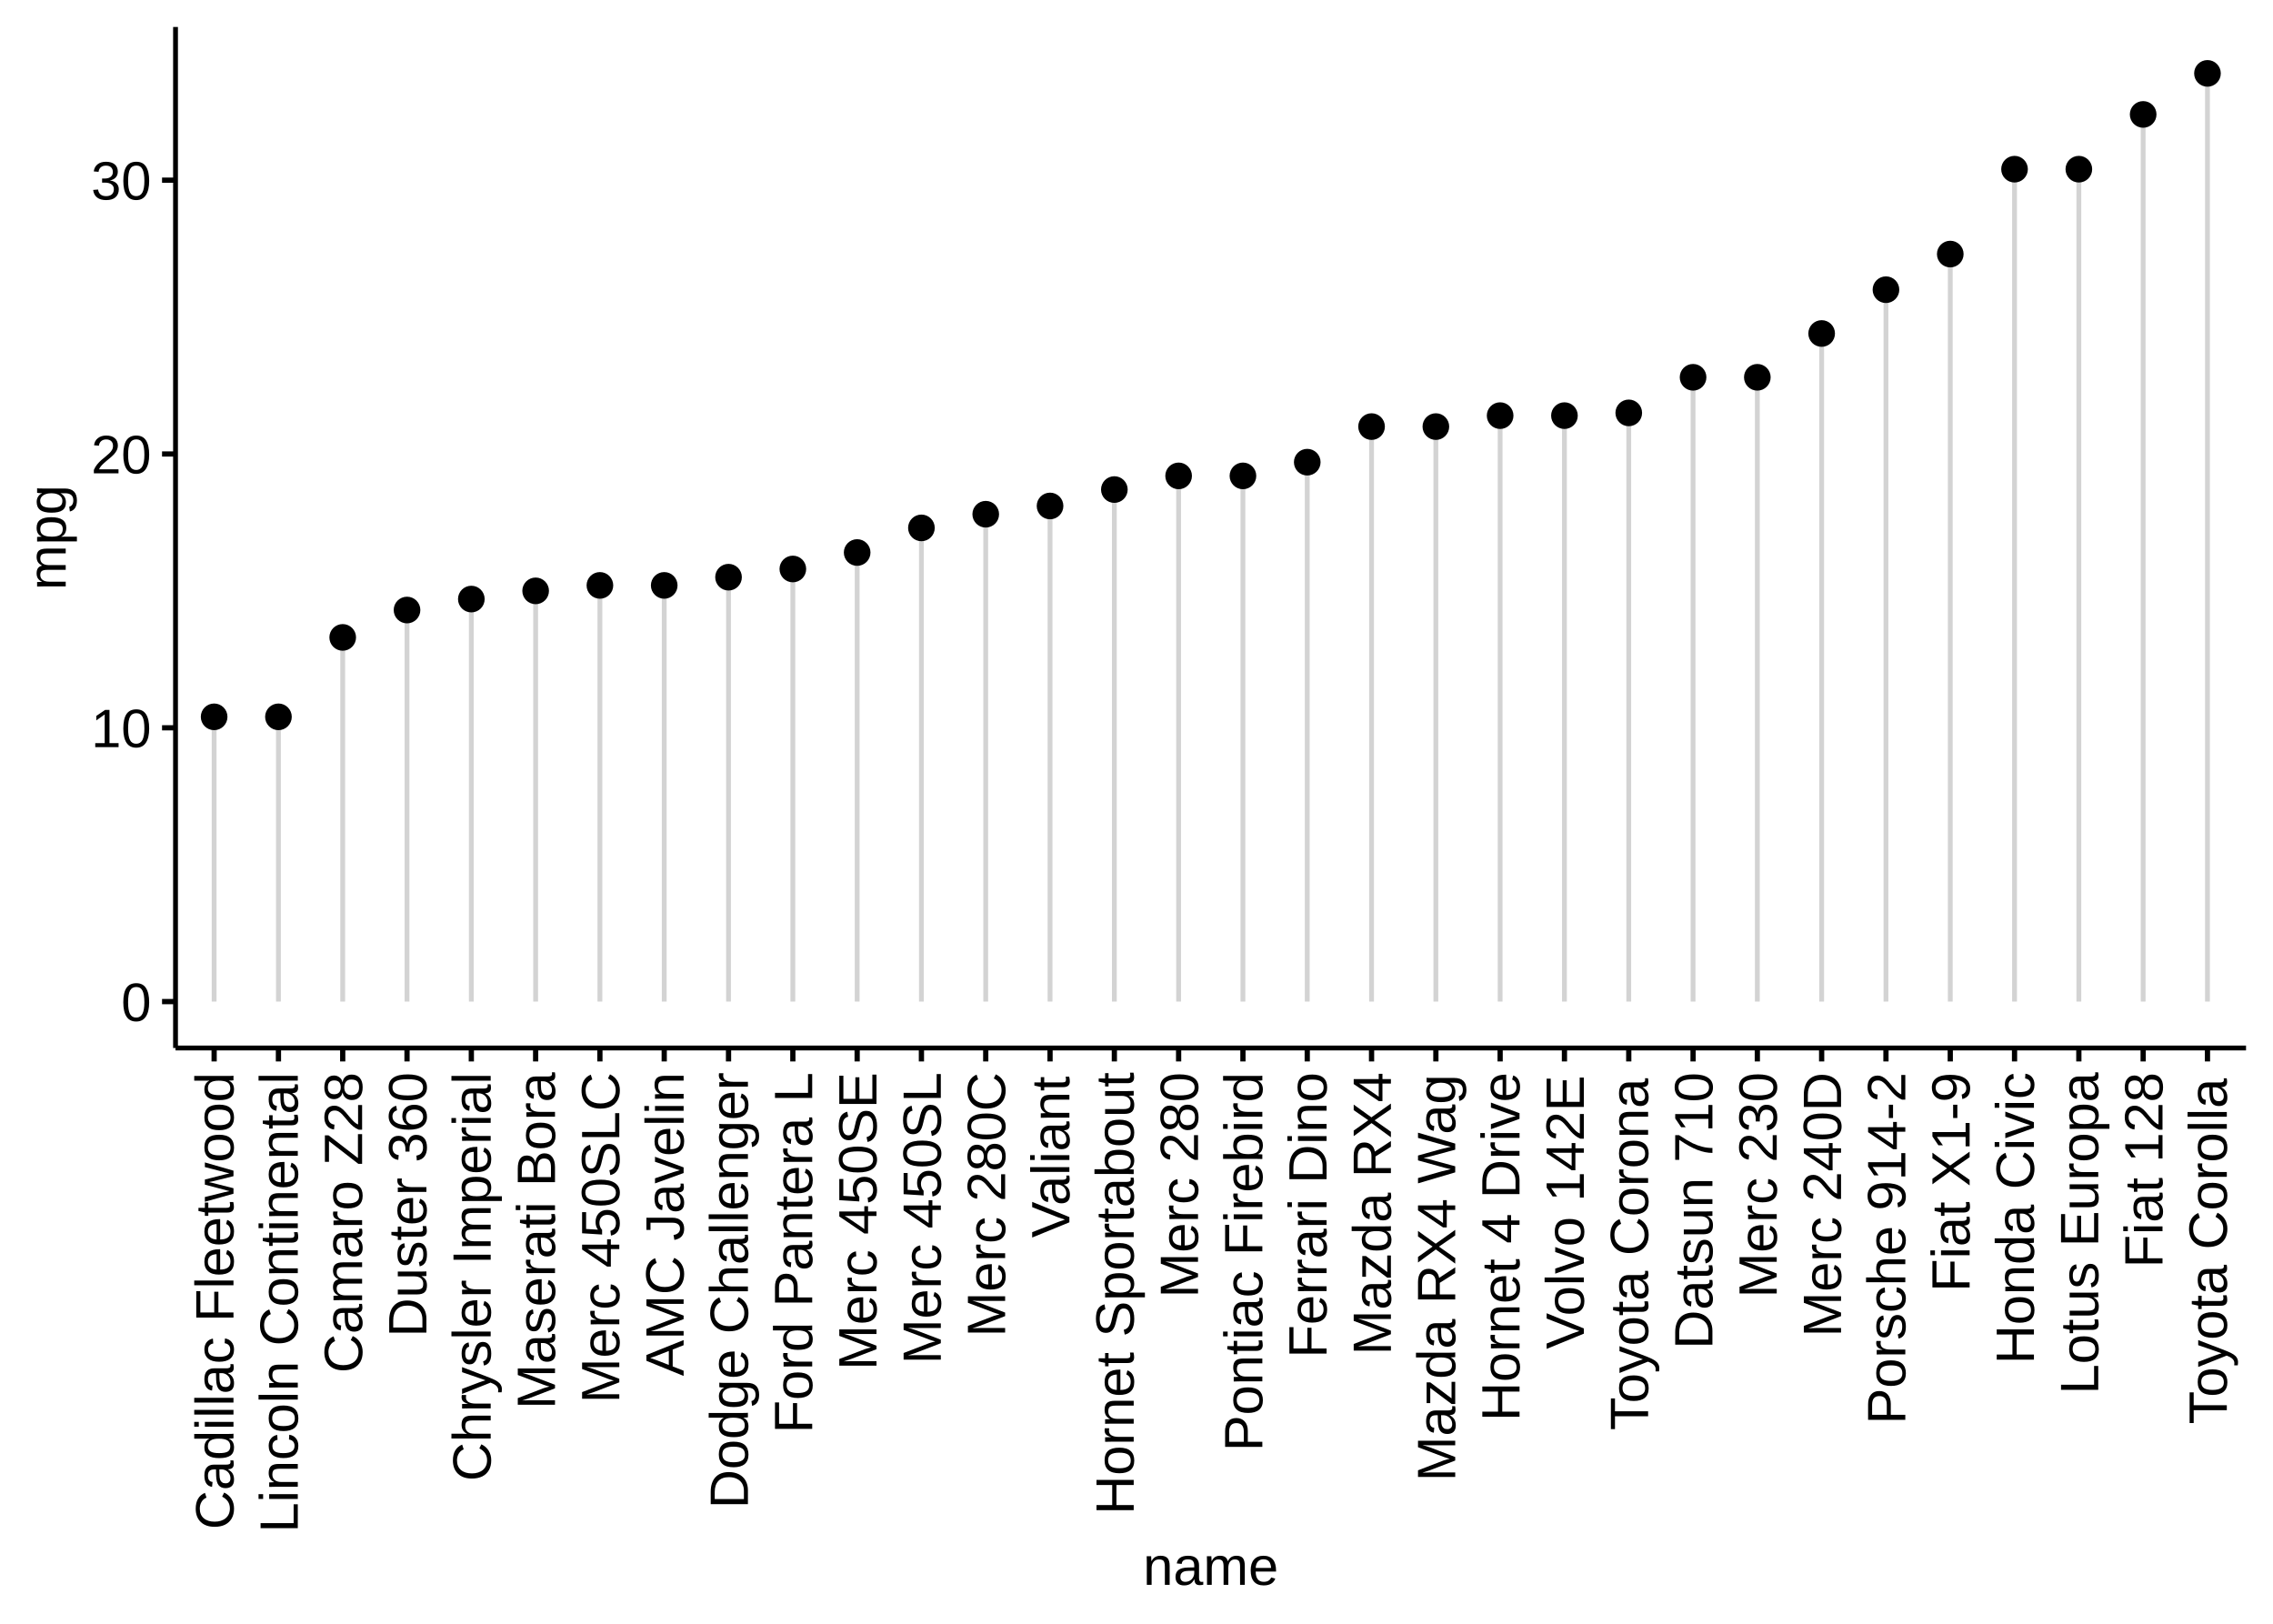
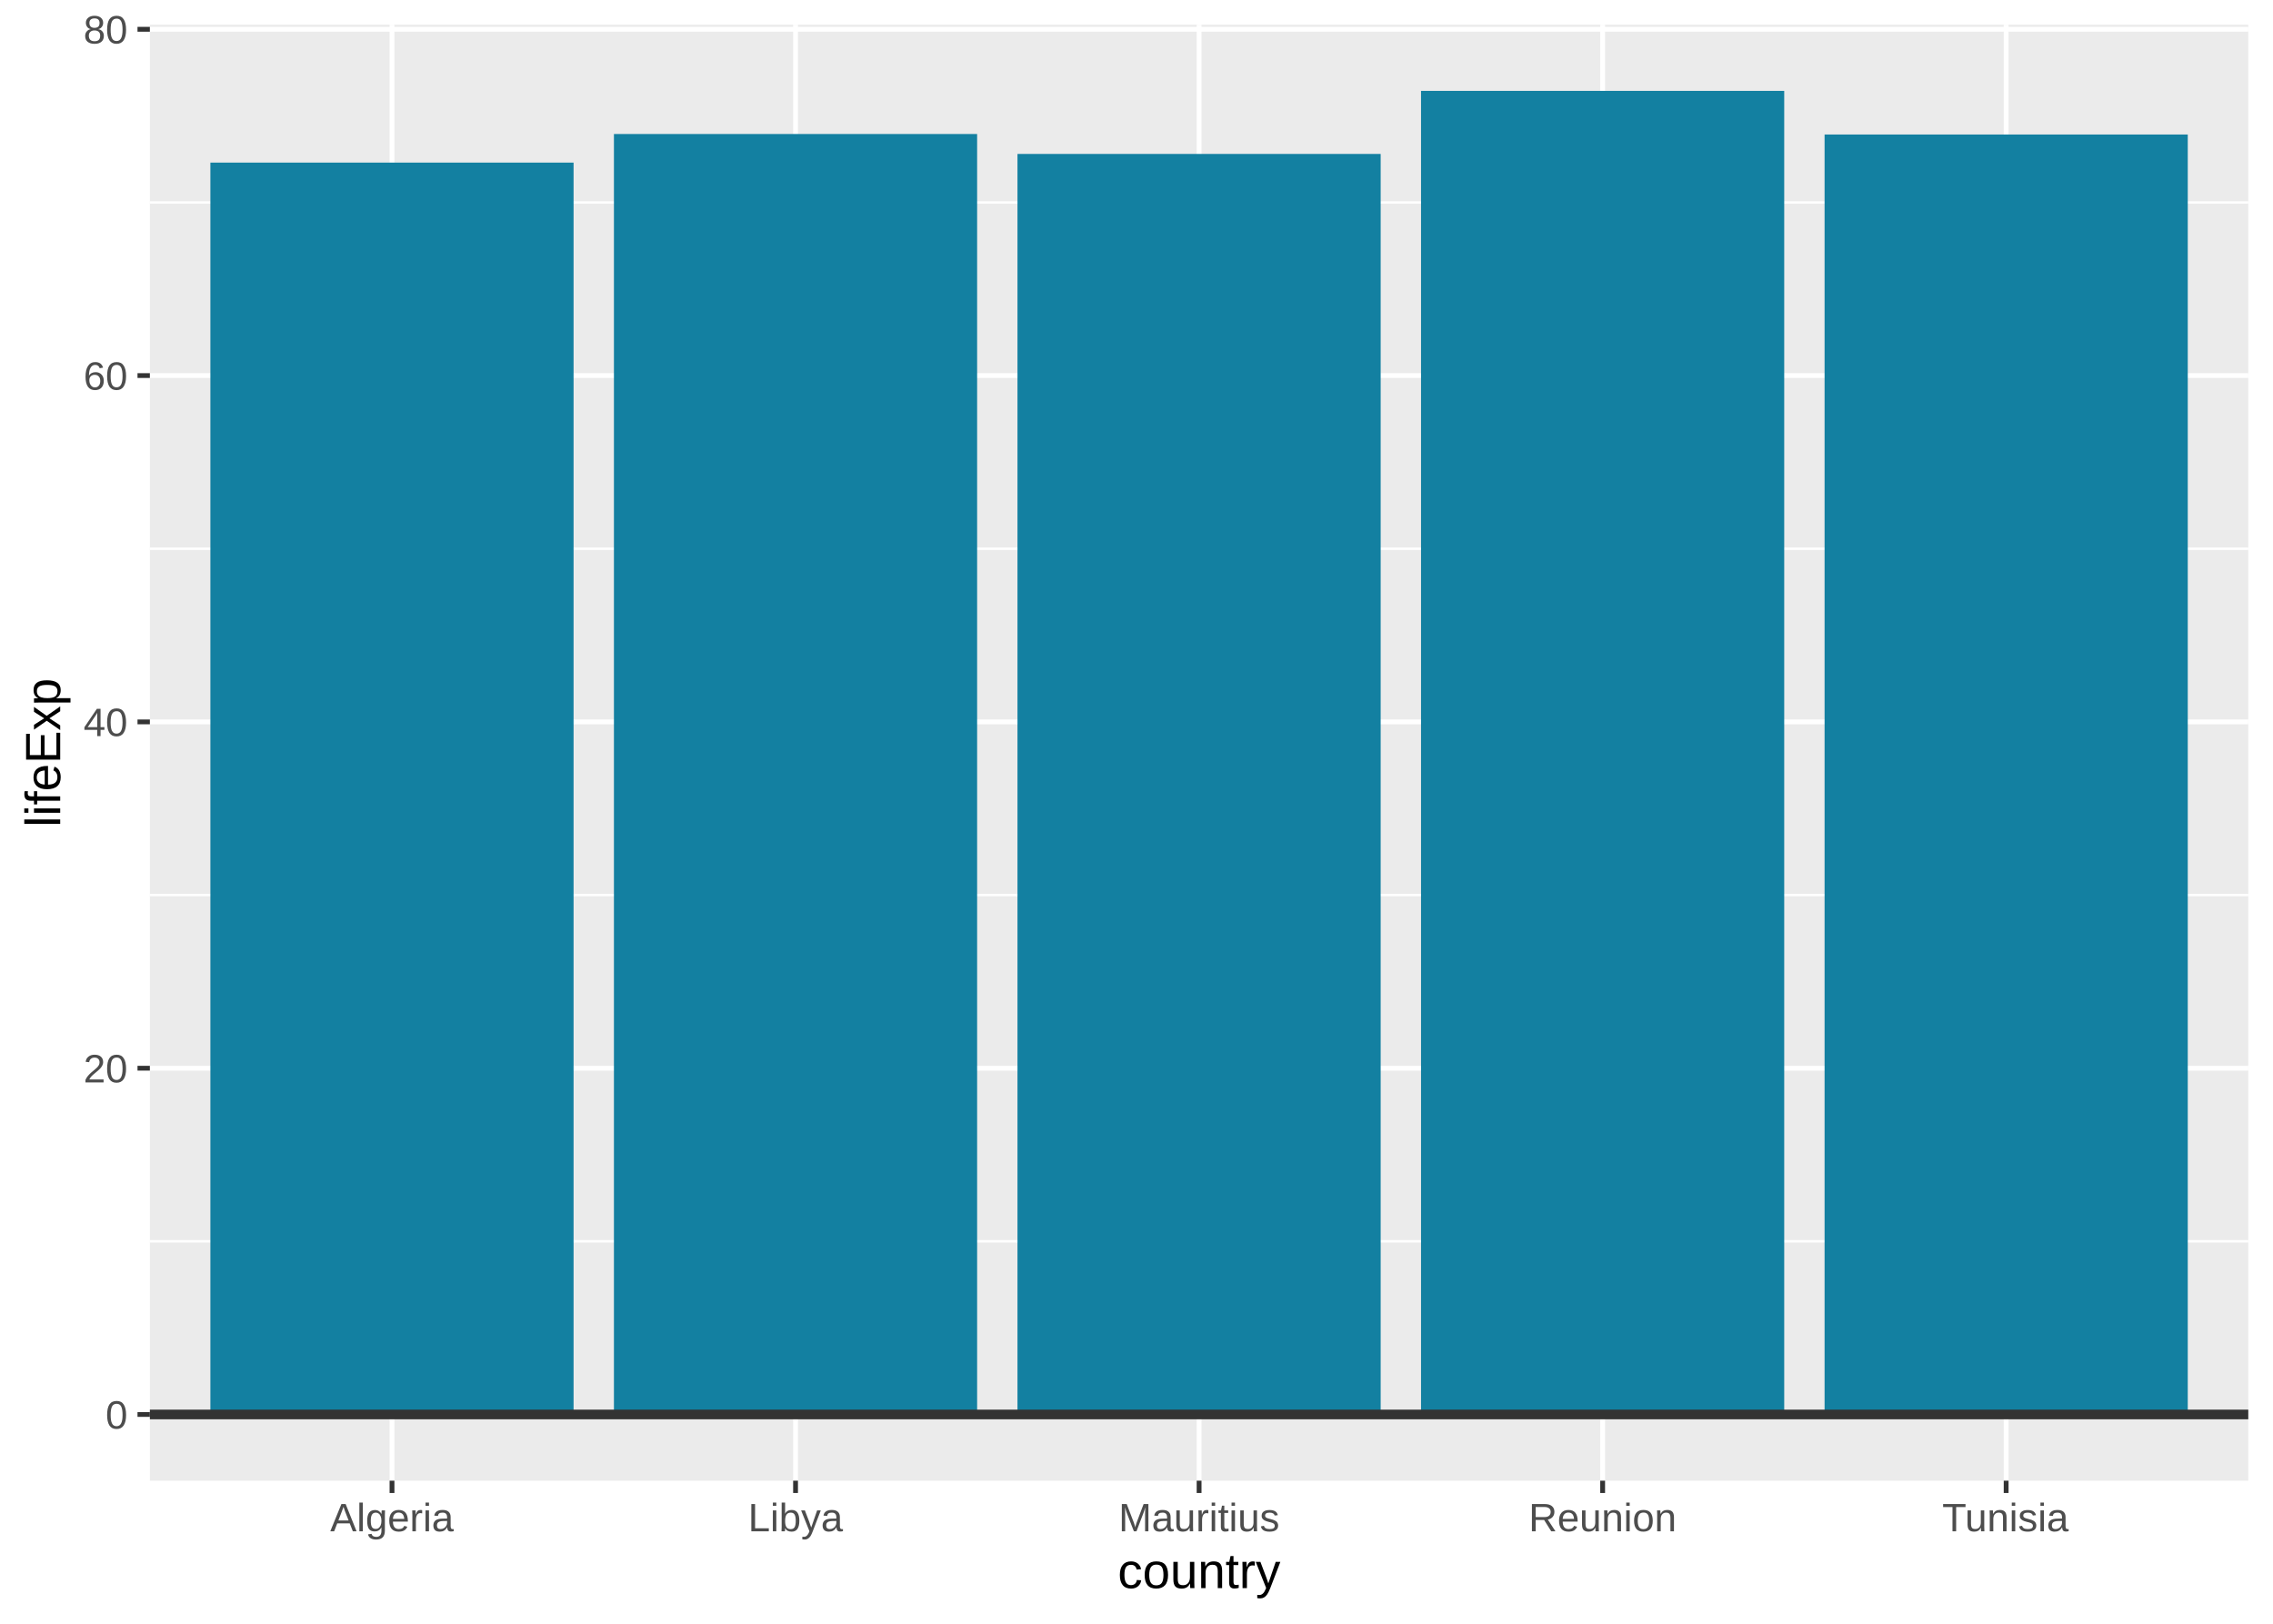
<svg xmlns="http://www.w3.org/2000/svg" viewBox="0 0 504.00 360.00">
  <defs>
    <style type="text/css">
    line, polyline, polygon, path, rect, circle {
      fill: none;
      stroke: #000000;
      stroke-linecap: round;
      stroke-linejoin: round;
      stroke-miterlimit: 10.00;
    }
  </style>
  </defs>
  <rect width="100%" height="100%" style="stroke: none; fill: #FFFFFF;" />
-   <rect x="0.00" y="0.00" width="504.00" height="360.00" style="stroke-width: 1.16; stroke: #FFFFFF; fill: #FFFFFF;" />
+   <rect x="0.00" y="0.00" width="504.00" height="360.00" style="stroke-width: 1.07; stroke: #FFFFFF; fill: #FFFFFF;" />
  <defs>
-     <clipPath id="cpMzguOTJ8NDk4LjAyfDIzMi4zNXw1Ljk4">
-       <rect x="38.92" y="5.98" width="459.10" height="226.38" />
+     <clipPath id="cpMzMuMjN8NDk4LjUyfDMyOC4yOHw1LjQ4">
+       <rect x="33.23" y="5.48" width="465.29" height="322.80" />
    </clipPath>
  </defs>
-   <rect x="38.92" y="5.98" width="459.10" height="226.38" style="stroke-width: 1.16; stroke: none; fill: #FFFFFF;" clip-path="url(#cpMzguOTJ8NDk4LjAyfDIzMi4zNXw1Ljk4)" />
-   <line x1="47.48" y1="222.06" x2="47.48" y2="158.93" style="stroke-width: 1.07; stroke: #D3D3D3; stroke-linecap: butt;" clip-path="url(#cpMzguOTJ8NDk4LjAyfDIzMi4zNXw1Ljk4)" />
-   <line x1="61.74" y1="222.06" x2="61.74" y2="158.93" style="stroke-width: 1.07; stroke: #D3D3D3; stroke-linecap: butt;" clip-path="url(#cpMzguOTJ8NDk4LjAyfDIzMi4zNXw1Ljk4)" />
-   <line x1="75.99" y1="222.06" x2="75.99" y2="141.32" style="stroke-width: 1.07; stroke: #D3D3D3; stroke-linecap: butt;" clip-path="url(#cpMzguOTJ8NDk4LjAyfDIzMi4zNXw1Ljk4)" />
-   <line x1="90.25" y1="222.06" x2="90.25" y2="135.25" style="stroke-width: 1.07; stroke: #D3D3D3; stroke-linecap: butt;" clip-path="url(#cpMzguOTJ8NDk4LjAyfDIzMi4zNXw1Ljk4)" />
-   <line x1="104.51" y1="222.06" x2="104.51" y2="132.82" style="stroke-width: 1.07; stroke: #D3D3D3; stroke-linecap: butt;" clip-path="url(#cpMzguOTJ8NDk4LjAyfDIzMi4zNXw1Ljk4)" />
-   <line x1="118.77" y1="222.06" x2="118.77" y2="131.00" style="stroke-width: 1.07; stroke: #D3D3D3; stroke-linecap: butt;" clip-path="url(#cpMzguOTJ8NDk4LjAyfDIzMi4zNXw1Ljk4)" />
-   <line x1="133.02" y1="222.06" x2="133.02" y2="129.79" style="stroke-width: 1.07; stroke: #D3D3D3; stroke-linecap: butt;" clip-path="url(#cpMzguOTJ8NDk4LjAyfDIzMi4zNXw1Ljk4)" />
-   <line x1="147.28" y1="222.06" x2="147.28" y2="129.79" style="stroke-width: 1.07; stroke: #D3D3D3; stroke-linecap: butt;" clip-path="url(#cpMzguOTJ8NDk4LjAyfDIzMi4zNXw1Ljk4)" />
-   <line x1="161.54" y1="222.06" x2="161.54" y2="127.97" style="stroke-width: 1.07; stroke: #D3D3D3; stroke-linecap: butt;" clip-path="url(#cpMzguOTJ8NDk4LjAyfDIzMi4zNXw1Ljk4)" />
-   <line x1="175.80" y1="222.06" x2="175.80" y2="126.15" style="stroke-width: 1.07; stroke: #D3D3D3; stroke-linecap: butt;" clip-path="url(#cpMzguOTJ8NDk4LjAyfDIzMi4zNXw1Ljk4)" />
-   <line x1="190.06" y1="222.06" x2="190.06" y2="122.50" style="stroke-width: 1.07; stroke: #D3D3D3; stroke-linecap: butt;" clip-path="url(#cpMzguOTJ8NDk4LjAyfDIzMi4zNXw1Ljk4)" />
-   <line x1="204.31" y1="222.06" x2="204.31" y2="117.04" style="stroke-width: 1.07; stroke: #D3D3D3; stroke-linecap: butt;" clip-path="url(#cpMzguOTJ8NDk4LjAyfDIzMi4zNXw1Ljk4)" />
-   <line x1="218.57" y1="222.06" x2="218.57" y2="114.01" style="stroke-width: 1.07; stroke: #D3D3D3; stroke-linecap: butt;" clip-path="url(#cpMzguOTJ8NDk4LjAyfDIzMi4zNXw1Ljk4)" />
-   <line x1="232.83" y1="222.06" x2="232.83" y2="112.18" style="stroke-width: 1.07; stroke: #D3D3D3; stroke-linecap: butt;" clip-path="url(#cpMzguOTJ8NDk4LjAyfDIzMi4zNXw1Ljk4)" />
-   <line x1="247.09" y1="222.06" x2="247.09" y2="108.54" style="stroke-width: 1.07; stroke: #D3D3D3; stroke-linecap: butt;" clip-path="url(#cpMzguOTJ8NDk4LjAyfDIzMi4zNXw1Ljk4)" />
-   <line x1="261.34" y1="222.06" x2="261.34" y2="105.51" style="stroke-width: 1.07; stroke: #D3D3D3; stroke-linecap: butt;" clip-path="url(#cpMzguOTJ8NDk4LjAyfDIzMi4zNXw1Ljk4)" />
-   <line x1="275.60" y1="222.06" x2="275.60" y2="105.51" style="stroke-width: 1.07; stroke: #D3D3D3; stroke-linecap: butt;" clip-path="url(#cpMzguOTJ8NDk4LjAyfDIzMi4zNXw1Ljk4)" />
-   <line x1="289.86" y1="222.06" x2="289.86" y2="102.47" style="stroke-width: 1.07; stroke: #D3D3D3; stroke-linecap: butt;" clip-path="url(#cpMzguOTJ8NDk4LjAyfDIzMi4zNXw1Ljk4)" />
-   <line x1="304.12" y1="222.06" x2="304.12" y2="94.58" style="stroke-width: 1.07; stroke: #D3D3D3; stroke-linecap: butt;" clip-path="url(#cpMzguOTJ8NDk4LjAyfDIzMi4zNXw1Ljk4)" />
-   <line x1="318.38" y1="222.06" x2="318.38" y2="94.58" style="stroke-width: 1.07; stroke: #D3D3D3; stroke-linecap: butt;" clip-path="url(#cpMzguOTJ8NDk4LjAyfDIzMi4zNXw1Ljk4)" />
-   <line x1="332.63" y1="222.06" x2="332.63" y2="92.15" style="stroke-width: 1.07; stroke: #D3D3D3; stroke-linecap: butt;" clip-path="url(#cpMzguOTJ8NDk4LjAyfDIzMi4zNXw1Ljk4)" />
-   <line x1="346.89" y1="222.06" x2="346.89" y2="92.15" style="stroke-width: 1.07; stroke: #D3D3D3; stroke-linecap: butt;" clip-path="url(#cpMzguOTJ8NDk4LjAyfDIzMi4zNXw1Ljk4)" />
-   <line x1="361.15" y1="222.06" x2="361.15" y2="91.54" style="stroke-width: 1.07; stroke: #D3D3D3; stroke-linecap: butt;" clip-path="url(#cpMzguOTJ8NDk4LjAyfDIzMi4zNXw1Ljk4)" />
-   <line x1="375.41" y1="222.06" x2="375.41" y2="83.65" style="stroke-width: 1.07; stroke: #D3D3D3; stroke-linecap: butt;" clip-path="url(#cpMzguOTJ8NDk4LjAyfDIzMi4zNXw1Ljk4)" />
-   <line x1="389.66" y1="222.06" x2="389.66" y2="83.65" style="stroke-width: 1.07; stroke: #D3D3D3; stroke-linecap: butt;" clip-path="url(#cpMzguOTJ8NDk4LjAyfDIzMi4zNXw1Ljk4)" />
-   <line x1="403.92" y1="222.06" x2="403.92" y2="73.94" style="stroke-width: 1.07; stroke: #D3D3D3; stroke-linecap: butt;" clip-path="url(#cpMzguOTJ8NDk4LjAyfDIzMi4zNXw1Ljk4)" />
-   <line x1="418.18" y1="222.06" x2="418.18" y2="64.23" style="stroke-width: 1.07; stroke: #D3D3D3; stroke-linecap: butt;" clip-path="url(#cpMzguOTJ8NDk4LjAyfDIzMi4zNXw1Ljk4)" />
-   <line x1="432.44" y1="222.06" x2="432.44" y2="56.33" style="stroke-width: 1.07; stroke: #D3D3D3; stroke-linecap: butt;" clip-path="url(#cpMzguOTJ8NDk4LjAyfDIzMi4zNXw1Ljk4)" />
-   <line x1="446.69" y1="222.06" x2="446.69" y2="37.51" style="stroke-width: 1.07; stroke: #D3D3D3; stroke-linecap: butt;" clip-path="url(#cpMzguOTJ8NDk4LjAyfDIzMi4zNXw1Ljk4)" />
-   <line x1="460.95" y1="222.06" x2="460.95" y2="37.51" style="stroke-width: 1.07; stroke: #D3D3D3; stroke-linecap: butt;" clip-path="url(#cpMzguOTJ8NDk4LjAyfDIzMi4zNXw1Ljk4)" />
-   <line x1="475.21" y1="222.06" x2="475.21" y2="25.37" style="stroke-width: 1.07; stroke: #D3D3D3; stroke-linecap: butt;" clip-path="url(#cpMzguOTJ8NDk4LjAyfDIzMi4zNXw1Ljk4)" />
-   <line x1="489.47" y1="222.06" x2="489.47" y2="16.27" style="stroke-width: 1.07; stroke: #D3D3D3; stroke-linecap: butt;" clip-path="url(#cpMzguOTJ8NDk4LjAyfDIzMi4zNXw1Ljk4)" />
-   <circle cx="47.48" cy="158.93" r="1.95pt" style="stroke-width: 0.71; fill: #000000;" clip-path="url(#cpMzguOTJ8NDk4LjAyfDIzMi4zNXw1Ljk4)" />
-   <circle cx="61.74" cy="158.93" r="1.95pt" style="stroke-width: 0.71; fill: #000000;" clip-path="url(#cpMzguOTJ8NDk4LjAyfDIzMi4zNXw1Ljk4)" />
-   <circle cx="75.99" cy="141.32" r="1.95pt" style="stroke-width: 0.71; fill: #000000;" clip-path="url(#cpMzguOTJ8NDk4LjAyfDIzMi4zNXw1Ljk4)" />
-   <circle cx="90.25" cy="135.25" r="1.95pt" style="stroke-width: 0.71; fill: #000000;" clip-path="url(#cpMzguOTJ8NDk4LjAyfDIzMi4zNXw1Ljk4)" />
-   <circle cx="104.51" cy="132.82" r="1.95pt" style="stroke-width: 0.71; fill: #000000;" clip-path="url(#cpMzguOTJ8NDk4LjAyfDIzMi4zNXw1Ljk4)" />
-   <circle cx="118.77" cy="131.00" r="1.95pt" style="stroke-width: 0.71; fill: #000000;" clip-path="url(#cpMzguOTJ8NDk4LjAyfDIzMi4zNXw1Ljk4)" />
-   <circle cx="133.02" cy="129.79" r="1.95pt" style="stroke-width: 0.71; fill: #000000;" clip-path="url(#cpMzguOTJ8NDk4LjAyfDIzMi4zNXw1Ljk4)" />
-   <circle cx="147.28" cy="129.79" r="1.95pt" style="stroke-width: 0.71; fill: #000000;" clip-path="url(#cpMzguOTJ8NDk4LjAyfDIzMi4zNXw1Ljk4)" />
-   <circle cx="161.54" cy="127.97" r="1.95pt" style="stroke-width: 0.71; fill: #000000;" clip-path="url(#cpMzguOTJ8NDk4LjAyfDIzMi4zNXw1Ljk4)" />
-   <circle cx="175.80" cy="126.15" r="1.95pt" style="stroke-width: 0.71; fill: #000000;" clip-path="url(#cpMzguOTJ8NDk4LjAyfDIzMi4zNXw1Ljk4)" />
-   <circle cx="190.06" cy="122.50" r="1.95pt" style="stroke-width: 0.71; fill: #000000;" clip-path="url(#cpMzguOTJ8NDk4LjAyfDIzMi4zNXw1Ljk4)" />
-   <circle cx="204.31" cy="117.04" r="1.95pt" style="stroke-width: 0.71; fill: #000000;" clip-path="url(#cpMzguOTJ8NDk4LjAyfDIzMi4zNXw1Ljk4)" />
-   <circle cx="218.57" cy="114.01" r="1.95pt" style="stroke-width: 0.71; fill: #000000;" clip-path="url(#cpMzguOTJ8NDk4LjAyfDIzMi4zNXw1Ljk4)" />
-   <circle cx="232.83" cy="112.18" r="1.95pt" style="stroke-width: 0.71; fill: #000000;" clip-path="url(#cpMzguOTJ8NDk4LjAyfDIzMi4zNXw1Ljk4)" />
-   <circle cx="247.09" cy="108.54" r="1.95pt" style="stroke-width: 0.71; fill: #000000;" clip-path="url(#cpMzguOTJ8NDk4LjAyfDIzMi4zNXw1Ljk4)" />
-   <circle cx="261.34" cy="105.51" r="1.95pt" style="stroke-width: 0.71; fill: #000000;" clip-path="url(#cpMzguOTJ8NDk4LjAyfDIzMi4zNXw1Ljk4)" />
-   <circle cx="275.60" cy="105.51" r="1.95pt" style="stroke-width: 0.71; fill: #000000;" clip-path="url(#cpMzguOTJ8NDk4LjAyfDIzMi4zNXw1Ljk4)" />
-   <circle cx="289.86" cy="102.47" r="1.95pt" style="stroke-width: 0.71; fill: #000000;" clip-path="url(#cpMzguOTJ8NDk4LjAyfDIzMi4zNXw1Ljk4)" />
-   <circle cx="304.12" cy="94.58" r="1.95pt" style="stroke-width: 0.71; fill: #000000;" clip-path="url(#cpMzguOTJ8NDk4LjAyfDIzMi4zNXw1Ljk4)" />
-   <circle cx="318.38" cy="94.58" r="1.95pt" style="stroke-width: 0.71; fill: #000000;" clip-path="url(#cpMzguOTJ8NDk4LjAyfDIzMi4zNXw1Ljk4)" />
-   <circle cx="332.63" cy="92.15" r="1.95pt" style="stroke-width: 0.71; fill: #000000;" clip-path="url(#cpMzguOTJ8NDk4LjAyfDIzMi4zNXw1Ljk4)" />
-   <circle cx="346.89" cy="92.15" r="1.95pt" style="stroke-width: 0.71; fill: #000000;" clip-path="url(#cpMzguOTJ8NDk4LjAyfDIzMi4zNXw1Ljk4)" />
-   <circle cx="361.15" cy="91.54" r="1.95pt" style="stroke-width: 0.71; fill: #000000;" clip-path="url(#cpMzguOTJ8NDk4LjAyfDIzMi4zNXw1Ljk4)" />
-   <circle cx="375.41" cy="83.65" r="1.95pt" style="stroke-width: 0.71; fill: #000000;" clip-path="url(#cpMzguOTJ8NDk4LjAyfDIzMi4zNXw1Ljk4)" />
-   <circle cx="389.66" cy="83.65" r="1.95pt" style="stroke-width: 0.71; fill: #000000;" clip-path="url(#cpMzguOTJ8NDk4LjAyfDIzMi4zNXw1Ljk4)" />
-   <circle cx="403.92" cy="73.94" r="1.95pt" style="stroke-width: 0.71; fill: #000000;" clip-path="url(#cpMzguOTJ8NDk4LjAyfDIzMi4zNXw1Ljk4)" />
-   <circle cx="418.18" cy="64.23" r="1.95pt" style="stroke-width: 0.71; fill: #000000;" clip-path="url(#cpMzguOTJ8NDk4LjAyfDIzMi4zNXw1Ljk4)" />
-   <circle cx="432.44" cy="56.33" r="1.95pt" style="stroke-width: 0.71; fill: #000000;" clip-path="url(#cpMzguOTJ8NDk4LjAyfDIzMi4zNXw1Ljk4)" />
-   <circle cx="446.69" cy="37.51" r="1.95pt" style="stroke-width: 0.71; fill: #000000;" clip-path="url(#cpMzguOTJ8NDk4LjAyfDIzMi4zNXw1Ljk4)" />
-   <circle cx="460.95" cy="37.51" r="1.95pt" style="stroke-width: 0.71; fill: #000000;" clip-path="url(#cpMzguOTJ8NDk4LjAyfDIzMi4zNXw1Ljk4)" />
-   <circle cx="475.21" cy="25.37" r="1.95pt" style="stroke-width: 0.71; fill: #000000;" clip-path="url(#cpMzguOTJ8NDk4LjAyfDIzMi4zNXw1Ljk4)" />
-   <circle cx="489.47" cy="16.27" r="1.95pt" style="stroke-width: 0.71; fill: #000000;" clip-path="url(#cpMzguOTJ8NDk4LjAyfDIzMi4zNXw1Ljk4)" />
+   <rect x="33.23" y="5.48" width="465.29" height="322.80" style="stroke-width: 1.07; stroke: none; fill: #EBEBEB;" clip-path="url(#cpMzMuMjN8NDk4LjUyfDMyOC4yOHw1LjQ4)" />
+   <polyline points="33.23,275.21 498.52,275.21 " style="stroke-width: 0.53; stroke: #FFFFFF; stroke-linecap: butt;" clip-path="url(#cpMzMuMjN8NDk4LjUyfDMyOC4yOHw1LjQ4)" />
+   <polyline points="33.23,198.44 498.52,198.44 " style="stroke-width: 0.53; stroke: #FFFFFF; stroke-linecap: butt;" clip-path="url(#cpMzMuMjN8NDk4LjUyfDMyOC4yOHw1LjQ4)" />
+   <polyline points="33.23,121.66 498.52,121.66 " style="stroke-width: 0.53; stroke: #FFFFFF; stroke-linecap: butt;" clip-path="url(#cpMzMuMjN8NDk4LjUyfDMyOC4yOHw1LjQ4)" />
+   <polyline points="33.23,44.88 498.52,44.88 " style="stroke-width: 0.53; stroke: #FFFFFF; stroke-linecap: butt;" clip-path="url(#cpMzMuMjN8NDk4LjUyfDMyOC4yOHw1LjQ4)" />
+   <polyline points="33.23,313.60 498.52,313.60 " style="stroke-width: 1.07; stroke: #FFFFFF; stroke-linecap: butt;" clip-path="url(#cpMzMuMjN8NDk4LjUyfDMyOC4yOHw1LjQ4)" />
+   <polyline points="33.23,236.83 498.52,236.83 " style="stroke-width: 1.07; stroke: #FFFFFF; stroke-linecap: butt;" clip-path="url(#cpMzMuMjN8NDk4LjUyfDMyOC4yOHw1LjQ4)" />
+   <polyline points="33.23,160.05 498.52,160.05 " style="stroke-width: 1.07; stroke: #FFFFFF; stroke-linecap: butt;" clip-path="url(#cpMzMuMjN8NDk4LjUyfDMyOC4yOHw1LjQ4)" />
+   <polyline points="33.23,83.27 498.52,83.27 " style="stroke-width: 1.07; stroke: #FFFFFF; stroke-linecap: butt;" clip-path="url(#cpMzMuMjN8NDk4LjUyfDMyOC4yOHw1LjQ4)" />
+   <polyline points="33.23,6.49 498.52,6.49 " style="stroke-width: 1.07; stroke: #FFFFFF; stroke-linecap: butt;" clip-path="url(#cpMzMuMjN8NDk4LjUyfDMyOC4yOHw1LjQ4)" />
+   <polyline points="86.92,328.28 86.92,5.48 " style="stroke-width: 1.07; stroke: #FFFFFF; stroke-linecap: butt;" clip-path="url(#cpMzMuMjN8NDk4LjUyfDMyOC4yOHw1LjQ4)" />
+   <polyline points="176.40,328.28 176.40,5.48 " style="stroke-width: 1.07; stroke: #FFFFFF; stroke-linecap: butt;" clip-path="url(#cpMzMuMjN8NDk4LjUyfDMyOC4yOHw1LjQ4)" />
+   <polyline points="265.88,328.28 265.88,5.48 " style="stroke-width: 1.07; stroke: #FFFFFF; stroke-linecap: butt;" clip-path="url(#cpMzMuMjN8NDk4LjUyfDMyOC4yOHw1LjQ4)" />
+   <polyline points="355.36,328.28 355.36,5.48 " style="stroke-width: 1.07; stroke: #FFFFFF; stroke-linecap: butt;" clip-path="url(#cpMzMuMjN8NDk4LjUyfDMyOC4yOHw1LjQ4)" />
+   <polyline points="444.83,328.28 444.83,5.48 " style="stroke-width: 1.07; stroke: #FFFFFF; stroke-linecap: butt;" clip-path="url(#cpMzMuMjN8NDk4LjUyfDMyOC4yOHw1LjQ4)" />
+   <rect x="315.09" y="20.15" width="80.53" height="293.45" style="stroke-width: 1.07; stroke: none; stroke-linecap: square; stroke-linejoin: miter; fill: #1380A1;" clip-path="url(#cpMzMuMjN8NDk4LjUyfDMyOC4yOHw1LjQ4)" />
+   <rect x="136.13" y="29.71" width="80.53" height="283.89" style="stroke-width: 1.07; stroke: none; stroke-linecap: square; stroke-linejoin: miter; fill: #1380A1;" clip-path="url(#cpMzMuMjN8NDk4LjUyfDMyOC4yOHw1LjQ4)" />
+   <rect x="404.57" y="29.82" width="80.53" height="283.78" style="stroke-width: 1.07; stroke: none; stroke-linecap: square; stroke-linejoin: miter; fill: #1380A1;" clip-path="url(#cpMzMuMjN8NDk4LjUyfDMyOC4yOHw1LjQ4)" />
+   <rect x="225.61" y="34.13" width="80.53" height="279.47" style="stroke-width: 1.07; stroke: none; stroke-linecap: square; stroke-linejoin: miter; fill: #1380A1;" clip-path="url(#cpMzMuMjN8NDk4LjUyfDMyOC4yOHw1LjQ4)" />
+   <rect x="46.65" y="36.05" width="80.53" height="277.55" style="stroke-width: 1.07; stroke: none; stroke-linecap: square; stroke-linejoin: miter; fill: #1380A1;" clip-path="url(#cpMzMuMjN8NDk4LjUyfDMyOC4yOHw1LjQ4)" />
+   <line x1="33.23" y1="313.60" x2="498.52" y2="313.60" style="stroke-width: 2.13; stroke: #333333; stroke-linecap: butt;" clip-path="url(#cpMzMuMjN8NDk4LjUyfDMyOC4yOHw1LjQ4)" />
  <defs>
    <clipPath id="cpMC4wMHw1MDQuMDB8MzYwLjAwfDAuMDA=">
      <rect x="0.00" y="0.00" width="504.00" height="360.00" />
    </clipPath>
  </defs>
-   <polyline points="38.92,232.35 38.92,5.98 " style="stroke-width: 1.07; stroke-linecap: butt;" clip-path="url(#cpMC4wMHw1MDQuMDB8MzYwLjAwfDAuMDA=)" />
  <g clip-path="url(#cpMC4wMHw1MDQuMDB8MzYwLjAwfDAuMDA=)">
-     <text x="26.87" y="226.36" style="font-size: 12.00px; font-family: Arial;" textLength="6.67px" lengthAdjust="spacingAndGlyphs">0</text>
+     <text x="23.41" y="316.75" style="font-size: 8.80px; fill: #4D4D4D; font-family: Arial;" textLength="4.89px" lengthAdjust="spacingAndGlyphs">0</text>
  </g>
  <g clip-path="url(#cpMC4wMHw1MDQuMDB8MzYwLjAwfDAuMDA=)">
-     <text x="20.20" y="165.65" style="font-size: 12.00px; font-family: Arial;" textLength="13.35px" lengthAdjust="spacingAndGlyphs">10</text>
+     <text x="18.51" y="239.98" style="font-size: 8.80px; fill: #4D4D4D; font-family: Arial;" textLength="9.79px" lengthAdjust="spacingAndGlyphs">20</text>
  </g>
  <g clip-path="url(#cpMC4wMHw1MDQuMDB8MzYwLjAwfDAuMDA=)">
-     <text x="20.20" y="104.94" style="font-size: 12.00px; font-family: Arial;" textLength="13.35px" lengthAdjust="spacingAndGlyphs">20</text>
+     <text x="18.51" y="163.20" style="font-size: 8.80px; fill: #4D4D4D; font-family: Arial;" textLength="9.79px" lengthAdjust="spacingAndGlyphs">40</text>
  </g>
  <g clip-path="url(#cpMC4wMHw1MDQuMDB8MzYwLjAwfDAuMDA=)">
-     <text x="20.20" y="44.24" style="font-size: 12.00px; font-family: Arial;" textLength="13.35px" lengthAdjust="spacingAndGlyphs">30</text>
-   </g>
-   <polyline points="35.93,222.06 38.92,222.06 " style="stroke-width: 1.16; stroke-linecap: butt;" clip-path="url(#cpMC4wMHw1MDQuMDB8MzYwLjAwfDAuMDA=)" />
-   <polyline points="35.93,161.36 38.92,161.36 " style="stroke-width: 1.16; stroke-linecap: butt;" clip-path="url(#cpMC4wMHw1MDQuMDB8MzYwLjAwfDAuMDA=)" />
-   <polyline points="35.93,100.65 38.92,100.65 " style="stroke-width: 1.16; stroke-linecap: butt;" clip-path="url(#cpMC4wMHw1MDQuMDB8MzYwLjAwfDAuMDA=)" />
-   <polyline points="35.93,39.94 38.92,39.94 " style="stroke-width: 1.16; stroke-linecap: butt;" clip-path="url(#cpMC4wMHw1MDQuMDB8MzYwLjAwfDAuMDA=)" />
-   <polyline points="38.92,232.35 498.02,232.35 " style="stroke-width: 1.07; stroke-linecap: butt;" clip-path="url(#cpMC4wMHw1MDQuMDB8MzYwLjAwfDAuMDA=)" />
-   <polyline points="47.48,235.34 47.48,232.35 " style="stroke-width: 1.16; stroke-linecap: butt;" clip-path="url(#cpMC4wMHw1MDQuMDB8MzYwLjAwfDAuMDA=)" />
-   <polyline points="61.74,235.34 61.74,232.35 " style="stroke-width: 1.16; stroke-linecap: butt;" clip-path="url(#cpMC4wMHw1MDQuMDB8MzYwLjAwfDAuMDA=)" />
-   <polyline points="75.99,235.34 75.99,232.35 " style="stroke-width: 1.16; stroke-linecap: butt;" clip-path="url(#cpMC4wMHw1MDQuMDB8MzYwLjAwfDAuMDA=)" />
-   <polyline points="90.25,235.34 90.25,232.35 " style="stroke-width: 1.16; stroke-linecap: butt;" clip-path="url(#cpMC4wMHw1MDQuMDB8MzYwLjAwfDAuMDA=)" />
-   <polyline points="104.51,235.34 104.51,232.35 " style="stroke-width: 1.16; stroke-linecap: butt;" clip-path="url(#cpMC4wMHw1MDQuMDB8MzYwLjAwfDAuMDA=)" />
-   <polyline points="118.77,235.34 118.77,232.35 " style="stroke-width: 1.16; stroke-linecap: butt;" clip-path="url(#cpMC4wMHw1MDQuMDB8MzYwLjAwfDAuMDA=)" />
-   <polyline points="133.02,235.34 133.02,232.35 " style="stroke-width: 1.16; stroke-linecap: butt;" clip-path="url(#cpMC4wMHw1MDQuMDB8MzYwLjAwfDAuMDA=)" />
-   <polyline points="147.28,235.34 147.28,232.35 " style="stroke-width: 1.16; stroke-linecap: butt;" clip-path="url(#cpMC4wMHw1MDQuMDB8MzYwLjAwfDAuMDA=)" />
-   <polyline points="161.54,235.34 161.54,232.35 " style="stroke-width: 1.16; stroke-linecap: butt;" clip-path="url(#cpMC4wMHw1MDQuMDB8MzYwLjAwfDAuMDA=)" />
-   <polyline points="175.80,235.34 175.80,232.35 " style="stroke-width: 1.16; stroke-linecap: butt;" clip-path="url(#cpMC4wMHw1MDQuMDB8MzYwLjAwfDAuMDA=)" />
-   <polyline points="190.06,235.34 190.06,232.35 " style="stroke-width: 1.16; stroke-linecap: butt;" clip-path="url(#cpMC4wMHw1MDQuMDB8MzYwLjAwfDAuMDA=)" />
-   <polyline points="204.31,235.34 204.31,232.35 " style="stroke-width: 1.16; stroke-linecap: butt;" clip-path="url(#cpMC4wMHw1MDQuMDB8MzYwLjAwfDAuMDA=)" />
-   <polyline points="218.57,235.34 218.57,232.35 " style="stroke-width: 1.16; stroke-linecap: butt;" clip-path="url(#cpMC4wMHw1MDQuMDB8MzYwLjAwfDAuMDA=)" />
-   <polyline points="232.83,235.34 232.83,232.35 " style="stroke-width: 1.16; stroke-linecap: butt;" clip-path="url(#cpMC4wMHw1MDQuMDB8MzYwLjAwfDAuMDA=)" />
-   <polyline points="247.09,235.34 247.09,232.35 " style="stroke-width: 1.16; stroke-linecap: butt;" clip-path="url(#cpMC4wMHw1MDQuMDB8MzYwLjAwfDAuMDA=)" />
-   <polyline points="261.34,235.34 261.34,232.35 " style="stroke-width: 1.16; stroke-linecap: butt;" clip-path="url(#cpMC4wMHw1MDQuMDB8MzYwLjAwfDAuMDA=)" />
-   <polyline points="275.60,235.34 275.60,232.35 " style="stroke-width: 1.16; stroke-linecap: butt;" clip-path="url(#cpMC4wMHw1MDQuMDB8MzYwLjAwfDAuMDA=)" />
-   <polyline points="289.86,235.34 289.86,232.35 " style="stroke-width: 1.16; stroke-linecap: butt;" clip-path="url(#cpMC4wMHw1MDQuMDB8MzYwLjAwfDAuMDA=)" />
-   <polyline points="304.12,235.34 304.12,232.35 " style="stroke-width: 1.16; stroke-linecap: butt;" clip-path="url(#cpMC4wMHw1MDQuMDB8MzYwLjAwfDAuMDA=)" />
-   <polyline points="318.38,235.34 318.38,232.35 " style="stroke-width: 1.16; stroke-linecap: butt;" clip-path="url(#cpMC4wMHw1MDQuMDB8MzYwLjAwfDAuMDA=)" />
-   <polyline points="332.63,235.34 332.63,232.35 " style="stroke-width: 1.16; stroke-linecap: butt;" clip-path="url(#cpMC4wMHw1MDQuMDB8MzYwLjAwfDAuMDA=)" />
-   <polyline points="346.89,235.34 346.89,232.35 " style="stroke-width: 1.16; stroke-linecap: butt;" clip-path="url(#cpMC4wMHw1MDQuMDB8MzYwLjAwfDAuMDA=)" />
-   <polyline points="361.15,235.34 361.15,232.35 " style="stroke-width: 1.16; stroke-linecap: butt;" clip-path="url(#cpMC4wMHw1MDQuMDB8MzYwLjAwfDAuMDA=)" />
-   <polyline points="375.41,235.34 375.41,232.35 " style="stroke-width: 1.16; stroke-linecap: butt;" clip-path="url(#cpMC4wMHw1MDQuMDB8MzYwLjAwfDAuMDA=)" />
-   <polyline points="389.66,235.34 389.66,232.35 " style="stroke-width: 1.16; stroke-linecap: butt;" clip-path="url(#cpMC4wMHw1MDQuMDB8MzYwLjAwfDAuMDA=)" />
-   <polyline points="403.92,235.34 403.92,232.35 " style="stroke-width: 1.16; stroke-linecap: butt;" clip-path="url(#cpMC4wMHw1MDQuMDB8MzYwLjAwfDAuMDA=)" />
-   <polyline points="418.18,235.34 418.18,232.35 " style="stroke-width: 1.16; stroke-linecap: butt;" clip-path="url(#cpMC4wMHw1MDQuMDB8MzYwLjAwfDAuMDA=)" />
-   <polyline points="432.44,235.34 432.44,232.35 " style="stroke-width: 1.16; stroke-linecap: butt;" clip-path="url(#cpMC4wMHw1MDQuMDB8MzYwLjAwfDAuMDA=)" />
-   <polyline points="446.69,235.34 446.69,232.35 " style="stroke-width: 1.16; stroke-linecap: butt;" clip-path="url(#cpMC4wMHw1MDQuMDB8MzYwLjAwfDAuMDA=)" />
-   <polyline points="460.95,235.34 460.95,232.35 " style="stroke-width: 1.16; stroke-linecap: butt;" clip-path="url(#cpMC4wMHw1MDQuMDB8MzYwLjAwfDAuMDA=)" />
-   <polyline points="475.21,235.34 475.21,232.35 " style="stroke-width: 1.16; stroke-linecap: butt;" clip-path="url(#cpMC4wMHw1MDQuMDB8MzYwLjAwfDAuMDA=)" />
-   <polyline points="489.47,235.34 489.47,232.35 " style="stroke-width: 1.16; stroke-linecap: butt;" clip-path="url(#cpMC4wMHw1MDQuMDB8MzYwLjAwfDAuMDA=)" />
-   <g clip-path="url(#cpMC4wMHw1MDQuMDB8MzYwLjAwfDAuMDA=)">
-     <text transform="translate(51.77,339.12) rotate(-90)" style="font-size: 12.00px; font-family: Arial;" textLength="101.38px" lengthAdjust="spacingAndGlyphs">Cadillac Fleetwood</text>
+     <text x="18.51" y="86.42" style="font-size: 8.80px; fill: #4D4D4D; font-family: Arial;" textLength="9.79px" lengthAdjust="spacingAndGlyphs">60</text>
  </g>
  <g clip-path="url(#cpMC4wMHw1MDQuMDB8MzYwLjAwfDAuMDA=)">
-     <text transform="translate(66.03,339.80) rotate(-90)" style="font-size: 12.00px; font-family: Arial;" textLength="102.07px" lengthAdjust="spacingAndGlyphs">Lincoln Continental</text>
+     <text x="18.51" y="9.64" style="font-size: 8.80px; fill: #4D4D4D; font-family: Arial;" textLength="9.79px" lengthAdjust="spacingAndGlyphs">80</text>
+   </g>
+   <polyline points="30.49,313.60 33.23,313.60 " style="stroke-width: 1.07; stroke: #333333; stroke-linecap: butt;" clip-path="url(#cpMC4wMHw1MDQuMDB8MzYwLjAwfDAuMDA=)" />
+   <polyline points="30.49,236.83 33.23,236.83 " style="stroke-width: 1.07; stroke: #333333; stroke-linecap: butt;" clip-path="url(#cpMC4wMHw1MDQuMDB8MzYwLjAwfDAuMDA=)" />
+   <polyline points="30.49,160.05 33.23,160.05 " style="stroke-width: 1.07; stroke: #333333; stroke-linecap: butt;" clip-path="url(#cpMC4wMHw1MDQuMDB8MzYwLjAwfDAuMDA=)" />
+   <polyline points="30.49,83.27 33.23,83.27 " style="stroke-width: 1.07; stroke: #333333; stroke-linecap: butt;" clip-path="url(#cpMC4wMHw1MDQuMDB8MzYwLjAwfDAuMDA=)" />
+   <polyline points="30.49,6.49 33.23,6.49 " style="stroke-width: 1.07; stroke: #333333; stroke-linecap: butt;" clip-path="url(#cpMC4wMHw1MDQuMDB8MzYwLjAwfDAuMDA=)" />
+   <polyline points="86.92,331.02 86.92,328.28 " style="stroke-width: 1.07; stroke: #333333; stroke-linecap: butt;" clip-path="url(#cpMC4wMHw1MDQuMDB8MzYwLjAwfDAuMDA=)" />
+   <polyline points="176.40,331.02 176.40,328.28 " style="stroke-width: 1.07; stroke: #333333; stroke-linecap: butt;" clip-path="url(#cpMC4wMHw1MDQuMDB8MzYwLjAwfDAuMDA=)" />
+   <polyline points="265.88,331.02 265.88,328.28 " style="stroke-width: 1.07; stroke: #333333; stroke-linecap: butt;" clip-path="url(#cpMC4wMHw1MDQuMDB8MzYwLjAwfDAuMDA=)" />
+   <polyline points="355.36,331.02 355.36,328.28 " style="stroke-width: 1.07; stroke: #333333; stroke-linecap: butt;" clip-path="url(#cpMC4wMHw1MDQuMDB8MzYwLjAwfDAuMDA=)" />
+   <polyline points="444.83,331.02 444.83,328.28 " style="stroke-width: 1.07; stroke: #333333; stroke-linecap: butt;" clip-path="url(#cpMC4wMHw1MDQuMDB8MzYwLjAwfDAuMDA=)" />
+   <g clip-path="url(#cpMC4wMHw1MDQuMDB8MzYwLjAwfDAuMDA=)">
+     <text x="73.22" y="339.51" style="font-size: 8.80px; fill: #4D4D4D; font-family: Arial;" textLength="27.39px" lengthAdjust="spacingAndGlyphs">Algeria</text>
  </g>
  <g clip-path="url(#cpMC4wMHw1MDQuMDB8MzYwLjAwfDAuMDA=)">
-     <text transform="translate(80.29,304.42) rotate(-90)" style="font-size: 12.00px; font-family: Arial;" textLength="66.69px" lengthAdjust="spacingAndGlyphs">Camaro Z28</text>
+     <text x="165.88" y="339.51" style="font-size: 8.80px; fill: #4D4D4D; font-family: Arial;" textLength="21.04px" lengthAdjust="spacingAndGlyphs">Libya</text>
  </g>
  <g clip-path="url(#cpMC4wMHw1MDQuMDB8MzYwLjAwfDAuMDA=)">
-     <text transform="translate(94.55,296.43) rotate(-90)" style="font-size: 12.00px; font-family: Arial;" textLength="58.70px" lengthAdjust="spacingAndGlyphs">Duster 360</text>
+     <text x="248.03" y="339.51" style="font-size: 8.80px; fill: #4D4D4D; font-family: Arial;" textLength="35.70px" lengthAdjust="spacingAndGlyphs">Mauritius</text>
  </g>
  <g clip-path="url(#cpMC4wMHw1MDQuMDB8MzYwLjAwfDAuMDA=)">
-     <text transform="translate(108.80,328.42) rotate(-90)" style="font-size: 12.00px; font-family: Arial;" textLength="90.69px" lengthAdjust="spacingAndGlyphs">Chrysler Imperial</text>
+     <text x="338.96" y="339.51" style="font-size: 8.80px; fill: #4D4D4D; font-family: Arial;" textLength="32.78px" lengthAdjust="spacingAndGlyphs">Reunion</text>
  </g>
  <g clip-path="url(#cpMC4wMHw1MDQuMDB8MzYwLjAwfDAuMDA=)">
-     <text transform="translate(123.06,312.43) rotate(-90)" style="font-size: 12.00px; font-family: Arial;" textLength="74.70px" lengthAdjust="spacingAndGlyphs">Maserati Bora</text>
+     <text x="430.65" y="339.51" style="font-size: 8.80px; fill: #4D4D4D; font-family: Arial;" textLength="28.37px" lengthAdjust="spacingAndGlyphs">Tunisia</text>
  </g>
  <g clip-path="url(#cpMC4wMHw1MDQuMDB8MzYwLjAwfDAuMDA=)">
-     <text transform="translate(137.32,311.10) rotate(-90)" style="font-size: 12.00px; font-family: Arial;" textLength="73.37px" lengthAdjust="spacingAndGlyphs">Merc 450SLC</text>
+     <text x="247.84" y="352.10" style="font-size: 11.00px; font-family: Arial;" textLength="36.07px" lengthAdjust="spacingAndGlyphs">country</text>
  </g>
  <g clip-path="url(#cpMC4wMHw1MDQuMDB8MzYwLjAwfDAuMDA=)">
-     <text transform="translate(151.58,305.09) rotate(-90)" style="font-size: 12.00px; font-family: Arial;" textLength="67.35px" lengthAdjust="spacingAndGlyphs">AMC Javelin</text>
-   </g>
-   <g clip-path="url(#cpMC4wMHw1MDQuMDB8MzYwLjAwfDAuMDA=)">
-     <text transform="translate(165.84,334.47) rotate(-90)" style="font-size: 12.00px; font-family: Arial;" textLength="96.73px" lengthAdjust="spacingAndGlyphs">Dodge Challenger</text>
-   </g>
-   <g clip-path="url(#cpMC4wMHw1MDQuMDB8MzYwLjAwfDAuMDA=)">
-     <text transform="translate(180.09,317.78) rotate(-90)" style="font-size: 12.00px; font-family: Arial;" textLength="80.04px" lengthAdjust="spacingAndGlyphs">Ford Pantera L</text>
-   </g>
-   <g clip-path="url(#cpMC4wMHw1MDQuMDB8MzYwLjAwfDAuMDA=)">
-     <text transform="translate(194.35,303.76) rotate(-90)" style="font-size: 12.00px; font-family: Arial;" textLength="66.03px" lengthAdjust="spacingAndGlyphs">Merc 450SE</text>
-   </g>
-   <g clip-path="url(#cpMC4wMHw1MDQuMDB8MzYwLjAwfDAuMDA=)">
-     <text transform="translate(208.61,302.43) rotate(-90)" style="font-size: 12.00px; font-family: Arial;" textLength="64.70px" lengthAdjust="spacingAndGlyphs">Merc 450SL</text>
-   </g>
-   <g clip-path="url(#cpMC4wMHw1MDQuMDB8MzYwLjAwfDAuMDA=)">
-     <text transform="translate(222.87,296.42) rotate(-90)" style="font-size: 12.00px; font-family: Arial;" textLength="58.69px" lengthAdjust="spacingAndGlyphs">Merc 280C</text>
-   </g>
-   <g clip-path="url(#cpMC4wMHw1MDQuMDB8MzYwLjAwfDAuMDA=)">
-     <text transform="translate(237.12,274.42) rotate(-90)" style="font-size: 12.00px; font-family: Arial;" textLength="36.69px" lengthAdjust="spacingAndGlyphs">Valiant</text>
-   </g>
-   <g clip-path="url(#cpMC4wMHw1MDQuMDB8MzYwLjAwfDAuMDA=)">
-     <text transform="translate(251.38,335.80) rotate(-90)" style="font-size: 12.00px; font-family: Arial;" textLength="98.06px" lengthAdjust="spacingAndGlyphs">Hornet Sportabout</text>
-   </g>
-   <g clip-path="url(#cpMC4wMHw1MDQuMDB8MzYwLjAwfDAuMDA=)">
-     <text transform="translate(265.64,287.75) rotate(-90)" style="font-size: 12.00px; font-family: Arial;" textLength="50.02px" lengthAdjust="spacingAndGlyphs">Merc 280</text>
-   </g>
-   <g clip-path="url(#cpMC4wMHw1MDQuMDB8MzYwLjAwfDAuMDA=)">
-     <text transform="translate(279.90,321.77) rotate(-90)" style="font-size: 12.00px; font-family: Arial;" textLength="84.04px" lengthAdjust="spacingAndGlyphs">Pontiac Firebird</text>
-   </g>
-   <g clip-path="url(#cpMC4wMHw1MDQuMDB8MzYwLjAwfDAuMDA=)">
-     <text transform="translate(294.15,301.08) rotate(-90)" style="font-size: 12.00px; font-family: Arial;" textLength="63.35px" lengthAdjust="spacingAndGlyphs">Ferrari Dino</text>
-   </g>
-   <g clip-path="url(#cpMC4wMHw1MDQuMDB8MzYwLjAwfDAuMDA=)">
-     <text transform="translate(308.41,300.43) rotate(-90)" style="font-size: 12.00px; font-family: Arial;" textLength="62.70px" lengthAdjust="spacingAndGlyphs">Mazda RX4</text>
-   </g>
-   <g clip-path="url(#cpMC4wMHw1MDQuMDB8MzYwLjAwfDAuMDA=)">
-     <text transform="translate(322.67,328.44) rotate(-90)" style="font-size: 12.00px; font-family: Arial;" textLength="90.70px" lengthAdjust="spacingAndGlyphs">Mazda RX4 Wag</text>
-   </g>
-   <g clip-path="url(#cpMC4wMHw1MDQuMDB8MzYwLjAwfDAuMDA=)">
-     <text transform="translate(336.93,315.09) rotate(-90)" style="font-size: 12.00px; font-family: Arial;" textLength="77.36px" lengthAdjust="spacingAndGlyphs">Hornet 4 Drive</text>
-   </g>
-   <g clip-path="url(#cpMC4wMHw1MDQuMDB8MzYwLjAwfDAuMDA=)">
-     <text transform="translate(351.19,299.11) rotate(-90)" style="font-size: 12.00px; font-family: Arial;" textLength="61.38px" lengthAdjust="spacingAndGlyphs">Volvo 142E</text>
-   </g>
-   <g clip-path="url(#cpMC4wMHw1MDQuMDB8MzYwLjAwfDAuMDA=)">
-     <text transform="translate(365.44,317.11) rotate(-90)" style="font-size: 12.00px; font-family: Arial;" textLength="79.38px" lengthAdjust="spacingAndGlyphs">Toyota Corona</text>
-   </g>
-   <g clip-path="url(#cpMC4wMHw1MDQuMDB8MzYwLjAwfDAuMDA=)">
-     <text transform="translate(379.70,299.11) rotate(-90)" style="font-size: 12.00px; font-family: Arial;" textLength="61.38px" lengthAdjust="spacingAndGlyphs">Datsun 710</text>
-   </g>
-   <g clip-path="url(#cpMC4wMHw1MDQuMDB8MzYwLjAwfDAuMDA=)">
-     <text transform="translate(393.96,287.75) rotate(-90)" style="font-size: 12.00px; font-family: Arial;" textLength="50.02px" lengthAdjust="spacingAndGlyphs">Merc 230</text>
-   </g>
-   <g clip-path="url(#cpMC4wMHw1MDQuMDB8MzYwLjAwfDAuMDA=)">
-     <text transform="translate(408.22,296.42) rotate(-90)" style="font-size: 12.00px; font-family: Arial;" textLength="58.69px" lengthAdjust="spacingAndGlyphs">Merc 240D</text>
-   </g>
-   <g clip-path="url(#cpMC4wMHw1MDQuMDB8MzYwLjAwfDAuMDA=)">
-     <text transform="translate(422.47,315.78) rotate(-90)" style="font-size: 12.00px; font-family: Arial;" textLength="78.05px" lengthAdjust="spacingAndGlyphs">Porsche 914-2</text>
-   </g>
-   <g clip-path="url(#cpMC4wMHw1MDQuMDB8MzYwLjAwfDAuMDA=)">
-     <text transform="translate(436.73,286.42) rotate(-90)" style="font-size: 12.00px; font-family: Arial;" textLength="48.69px" lengthAdjust="spacingAndGlyphs">Fiat X1-9</text>
-   </g>
-   <g clip-path="url(#cpMC4wMHw1MDQuMDB8MzYwLjAwfDAuMDA=)">
-     <text transform="translate(450.99,302.43) rotate(-90)" style="font-size: 12.00px; font-family: Arial;" textLength="64.69px" lengthAdjust="spacingAndGlyphs">Honda Civic</text>
-   </g>
-   <g clip-path="url(#cpMC4wMHw1MDQuMDB8MzYwLjAwfDAuMDA=)">
-     <text transform="translate(465.25,309.12) rotate(-90)" style="font-size: 12.00px; font-family: Arial;" textLength="71.38px" lengthAdjust="spacingAndGlyphs">Lotus Europa</text>
-   </g>
-   <g clip-path="url(#cpMC4wMHw1MDQuMDB8MzYwLjAwfDAuMDA=)">
-     <text transform="translate(479.50,281.09) rotate(-90)" style="font-size: 12.00px; font-family: Arial;" textLength="43.36px" lengthAdjust="spacingAndGlyphs">Fiat 128</text>
-   </g>
-   <g clip-path="url(#cpMC4wMHw1MDQuMDB8MzYwLjAwfDAuMDA=)">
-     <text transform="translate(493.76,315.77) rotate(-90)" style="font-size: 12.00px; font-family: Arial;" textLength="78.04px" lengthAdjust="spacingAndGlyphs">Toyota Corolla</text>
-   </g>
-   <g clip-path="url(#cpMC4wMHw1MDQuMDB8MzYwLjAwfDAuMDA=)">
-     <text x="253.46" y="351.38" style="font-size: 12.00px; font-family: Arial;" textLength="30.02px" lengthAdjust="spacingAndGlyphs">name</text>
-   </g>
-   <g clip-path="url(#cpMC4wMHw1MDQuMDB8MzYwLjAwfDAuMDA=)">
-     <text transform="translate(14.57,130.84) rotate(-90)" style="font-size: 12.00px; font-family: Arial;" textLength="23.34px" lengthAdjust="spacingAndGlyphs">mpg</text>
+     <text transform="translate(13.35,183.39) rotate(-90)" style="font-size: 11.00px; font-family: Arial;" textLength="33.02px" lengthAdjust="spacingAndGlyphs">lifeExp</text>
  </g>
</svg>
